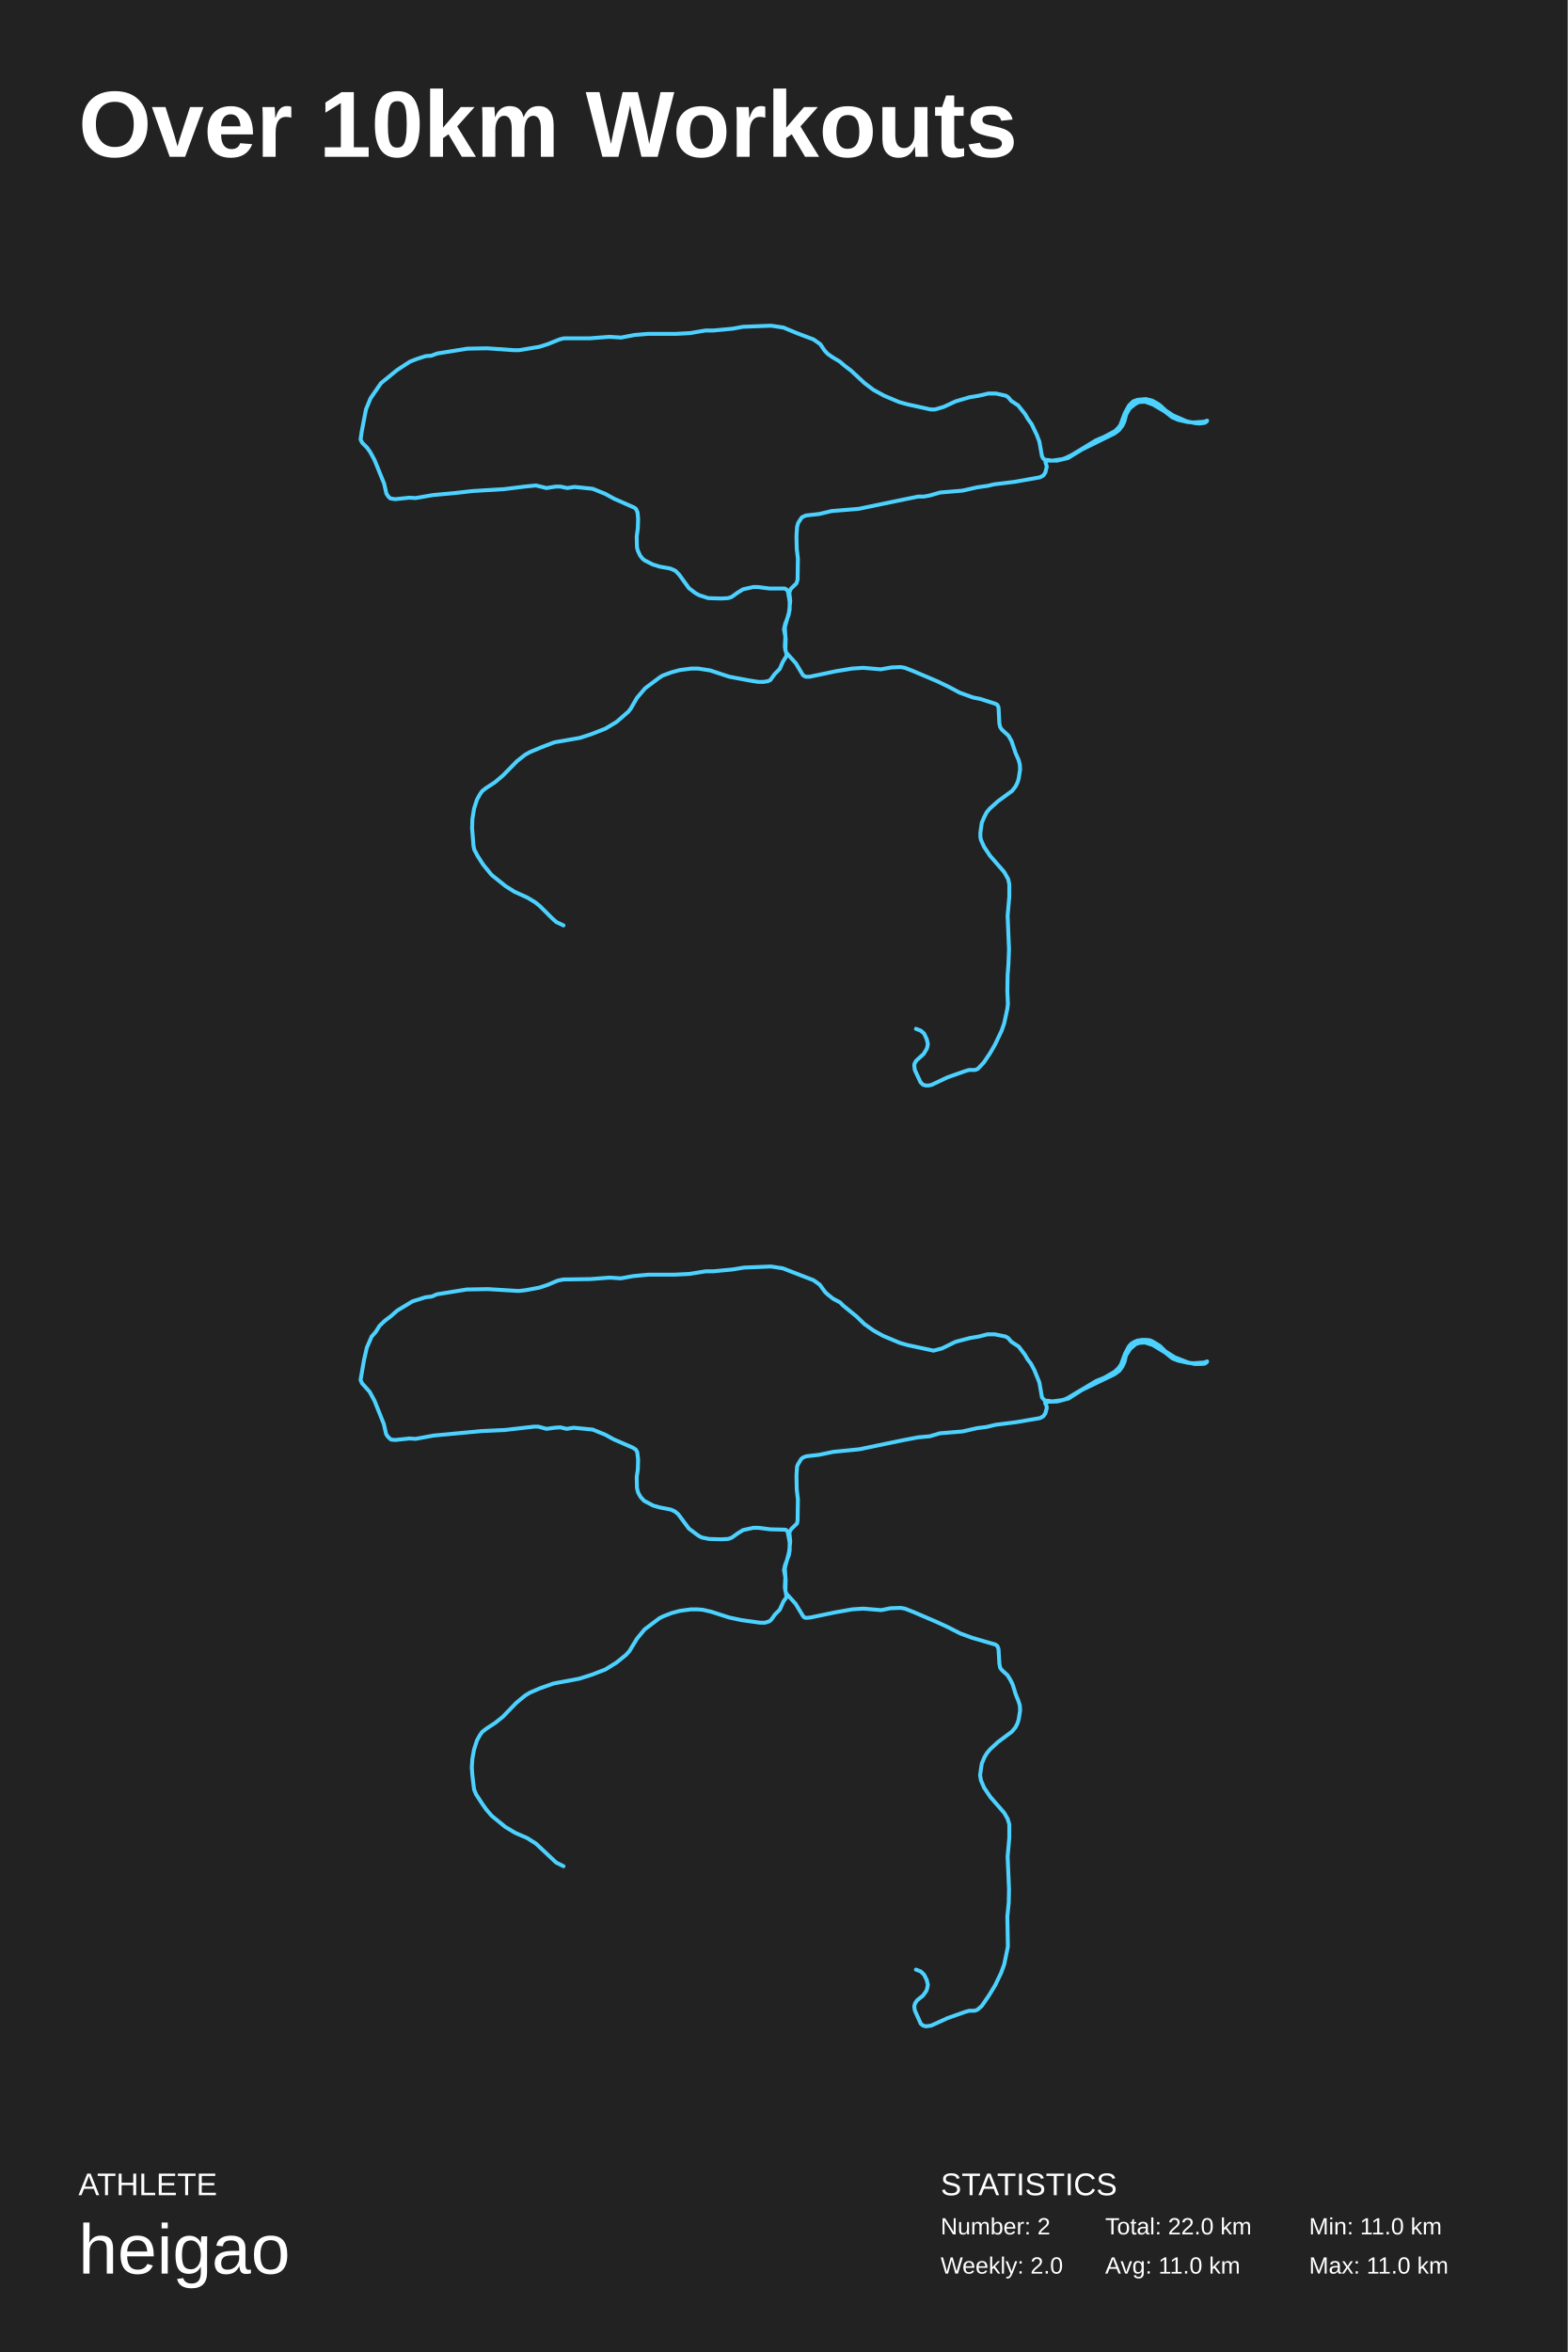
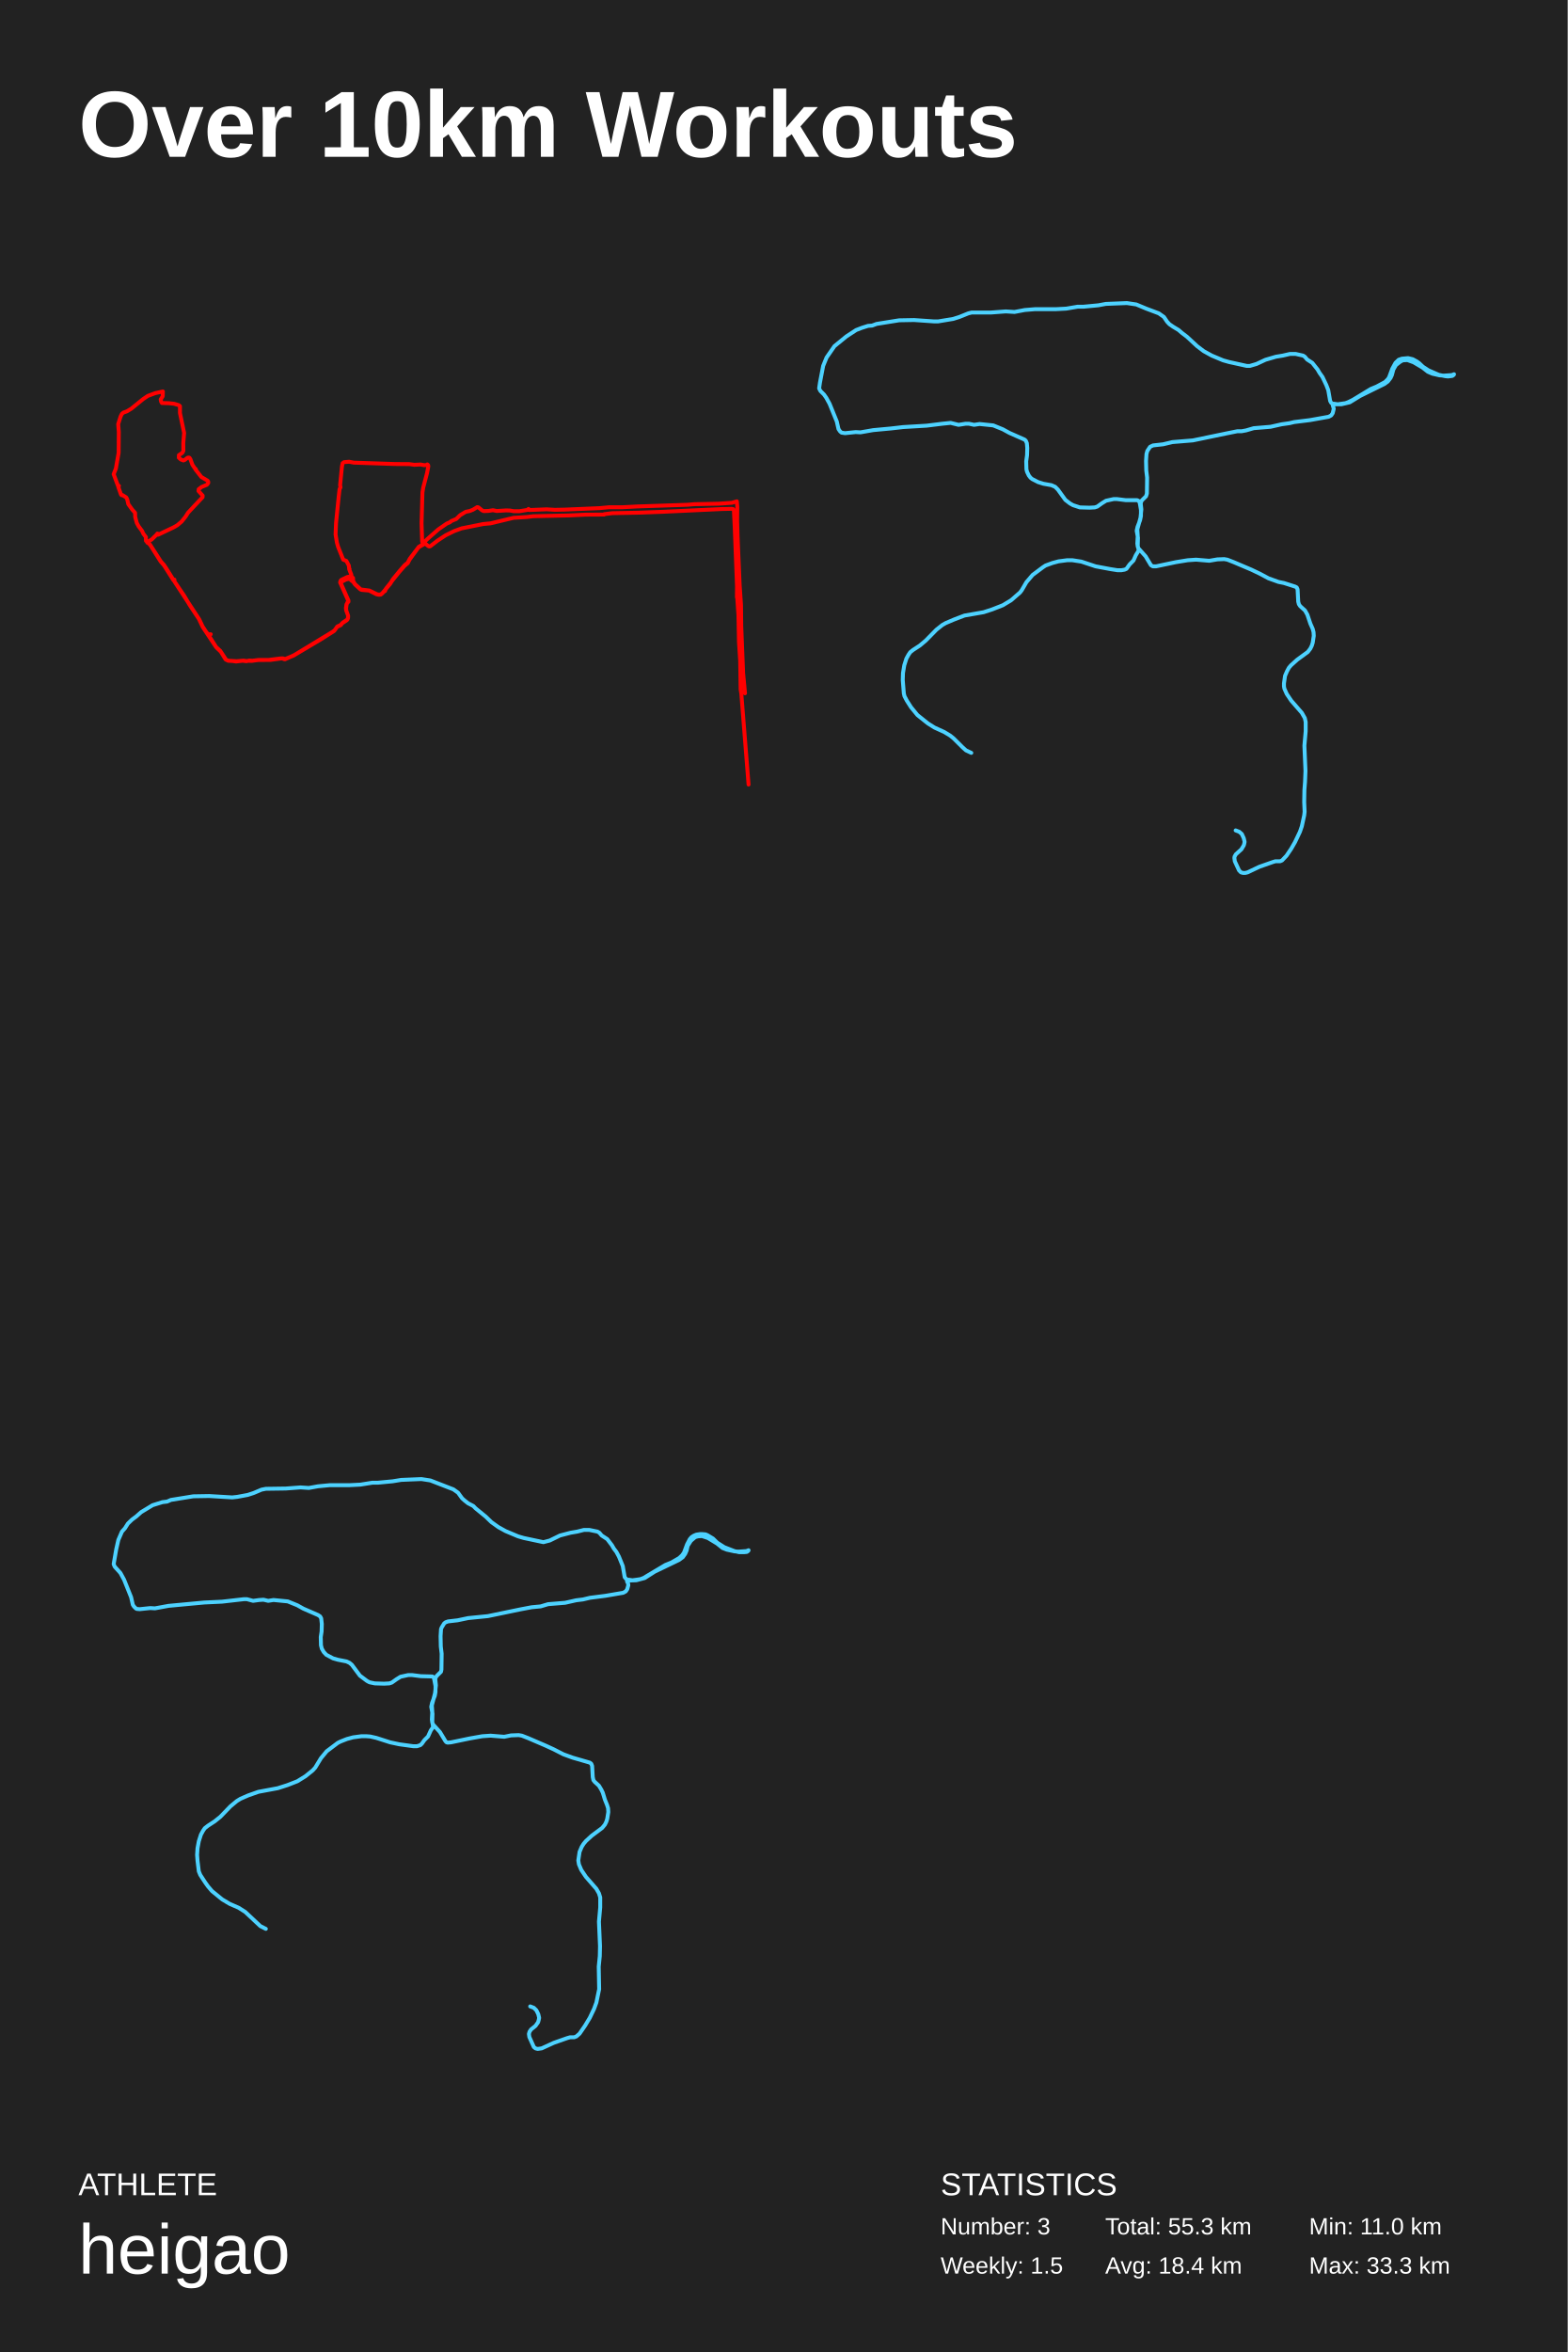
<svg xmlns="http://www.w3.org/2000/svg" baseProfile="full" height="300mm" version="1.1" viewBox="0,0,200,300" width="200mm">
  <defs />
  <rect fill="#222222" height="300" width="200" x="0" y="0" />
  <text fill="#FFFFFF" style="font-size:12px; font-family:Arial; font-weight:bold;" x="10" y="20">Over 10km Workouts</text>
  <text fill="#FFFFFF" style="font-size:4px; font-family:Arial" x="10" y="280">ATHLETE</text>
  <text fill="#FFFFFF" style="font-size:9px; font-family:Arial" x="10" y="290">heigao</text>
  <text fill="#FFFFFF" style="font-size:4px; font-family:Arial" x="120" y="280">STATISTICS</text>
-   <text fill="#FFFFFF" style="font-size:3px; font-family:Arial" x="120" y="285">Number: 2</text>
-   <text fill="#FFFFFF" style="font-size:3px; font-family:Arial" x="120" y="290">Weekly: 2.0</text>
-   <text fill="#FFFFFF" style="font-size:3px; font-family:Arial" x="141" y="285">Total: 22.0 km</text>
-   <text fill="#FFFFFF" style="font-size:3px; font-family:Arial" x="141" y="290">Avg: 11.0 km</text>
+   <text fill="#FFFFFF" style="font-size:3px; font-family:Arial" x="120" y="285">Number: 3</text>
+   <text fill="#FFFFFF" style="font-size:3px; font-family:Arial" x="120" y="290">Weekly: 1.5</text>
+   <text fill="#FFFFFF" style="font-size:3px; font-family:Arial" x="141" y="285">Total: 55.3 km</text>
+   <text fill="#FFFFFF" style="font-size:3px; font-family:Arial" x="141" y="290">Avg: 18.4 km</text>
  <text fill="#FFFFFF" style="font-size:3px; font-family:Arial" x="167" y="285">Min: 11.0 km</text>
-   <text fill="#FFFFFF" style="font-size:3px; font-family:Arial" x="167" y="290">Max: 11.0 km</text>
-   <polyline fill="none" points="116.854,131.226 117.469,131.462 117.903,131.84 118.229,132.549 118.374,133.164 118.302,133.542 118.229,133.778 117.831,134.44 116.89,135.291 116.672,135.669 116.636,135.905 116.709,136.472 117.433,138.032 117.759,138.363 118.121,138.458 118.483,138.458 118.881,138.363 120.872,137.418 123.153,136.614 123.624,136.472 124.42,136.472 124.746,136.331 125.507,135.527 126.303,134.345 126.955,133.211 127.787,131.462 128.113,130.516 128.512,128.673 128.584,128.058 128.512,126.404 128.548,124.371 128.656,122.953 128.729,121.11 128.548,116.808 128.765,114.35 128.765,112.79 128.62,112.128 128.113,111.23 126.303,109.15 125.543,108.015 125.144,107.117 125.072,106.739 125.072,106.219 125.253,104.942 125.579,104.186 125.905,103.572 126.267,103.146 127.317,102.201 129.127,100.877 129.562,100.31 129.815,99.79 129.96,99.317 130.141,98.135 130.105,97.52 129.96,96.953 129.562,96.055 129.055,94.542 128.656,93.833 127.824,93.077 127.606,92.746 127.498,92.32 127.389,90.24 127.244,89.909 126.991,89.767 125.072,89.153 124.131,88.964 122.429,88.349 121.017,87.593 119.533,86.883 116.528,85.607 115.442,85.181 114.898,85.087 113.74,85.134 112.364,85.371 110.119,85.181 108.707,85.276 106.68,85.607 103.313,86.316 102.77,86.316 102.444,86.127 101.539,84.614 100.308,83.243 100.199,82.959 100.127,82.439 100.199,81.116 100.127,80.028 100.67,78.043 100.815,76.624 100.706,75.679 100.742,75.442 100.887,75.111 101.611,74.402 101.756,73.929 101.792,71.235 101.647,70.005 101.611,68.398 101.684,67.216 101.828,66.696 102.299,65.987 102.806,65.75 104.508,65.561 106.101,65.183 109.576,64.899 115.26,63.717 117.143,63.339 117.867,63.339 118.628,63.197 119.931,62.819 122.791,62.582 124.674,62.157 126.013,61.968 126.81,61.779 129.489,61.448 132.675,60.88 133.11,60.644 133.363,60.266 133.544,59.509 133.363,58.895 133.399,58.658 133.544,58.658 134.232,58.753 134.884,58.658 135.535,58.564 136.042,58.375 136.803,57.996 139.844,56.152 140.858,55.727 142.27,54.97 142.74,54.498 142.957,54.167 143.501,52.701 144.044,51.708 144.587,51.188 145.13,50.999 146.18,50.904 146.976,51.093 147.664,51.472 148.062,51.755 148.714,52.37 149.655,52.985 151.393,53.741 152.516,53.977 152.986,54.025 153.71,53.93 153.964,53.741 154.0,53.646 153.638,53.788 152.262,53.883 151.538,53.836 150.307,53.552 149.547,53.221 148.642,52.512 147.121,51.613 146.071,51.235 145.275,51.282 144.84,51.519 144.116,52.086 143.682,52.843 143.428,53.788 143.211,54.261 142.74,54.876 142.161,55.301 138.034,57.334 136.259,58.422 134.847,58.753 133.508,58.753 133.11,58.516 132.929,58.185 132.603,56.341 132.277,55.49 131.625,54.119 131.118,53.41 130.792,52.843 129.887,51.708 129.018,51.141 128.62,50.668 128.331,50.479 127.063,50.195 126.086,50.195 124.855,50.479 123.696,50.668 121.922,51.188 120.402,51.897 119.279,52.228 118.736,52.228 115.731,51.566 114.717,51.282 112.799,50.479 111.423,49.722 110.3,48.871 108.563,47.263 107.694,46.602 107.151,46.129 106.209,45.561 105.594,45.136 105.195,44.71 104.652,43.906 103.783,43.292 101.647,42.488 99.946,41.779 98.353,41.542 94.768,41.684 93.501,41.921 91.003,42.157 89.989,42.157 88.034,42.488 86.26,42.582 82.712,42.582 80.974,42.724 79.236,43.055 77.752,42.961 75.254,43.15 71.959,43.15 71.38,43.292 69.859,43.906 68.809,44.237 66.239,44.663 65.551,44.663 62.148,44.427 59.613,44.474 55.775,45.088 55.015,45.372 54.327,45.419 53.277,45.75 52.3,46.129 50.634,47.216 48.607,48.871 47.267,50.81 46.688,52.228 46.145,55.065 46.0,56.058 46.217,56.483 46.833,57.098 47.231,57.665 47.774,58.658 49.005,61.684 49.295,62.961 49.548,63.339 49.802,63.575 50.417,63.67 52.227,63.481 53.024,63.528 55.196,63.15 58.237,62.866 60.301,62.63 64.284,62.393 66.963,62.062 68.375,61.921 69.714,62.252 70.909,62.062 71.488,62.062 72.357,62.252 73.299,62.11 75.616,62.346 77.245,63.008 78.367,63.623 80.938,64.757 81.155,64.946 81.336,65.372 81.409,66.176 81.372,67.405 81.228,68.445 81.264,69.816 81.372,70.242 81.662,70.856 81.952,71.235 82.241,71.471 83.255,71.991 84.16,72.275 85.5,72.511 86.152,72.795 86.622,73.268 87.889,75.017 88.686,75.631 89.193,75.915 90.351,76.293 91.981,76.341 92.886,76.293 93.32,76.152 94.117,75.584 94.805,75.159 96.108,74.875 96.651,74.875 98.172,75.064 100.091,75.064 100.308,75.159 100.525,75.442 100.742,76.719 100.742,77.759 100.597,78.468 100.163,79.603 100.018,80.265 100.235,81.447 100.199,82.818 100.344,83.48 100.308,83.716 99.873,84.425 99.475,85.323 98.823,85.985 98.28,86.742 97.954,86.883 97.411,86.978 96.76,86.978 95.565,86.789 93.031,86.316 90.605,85.512 89.084,85.276 88.179,85.276 86.731,85.465 85.681,85.749 84.522,86.174 84.088,86.458 82.314,87.782 81.264,89.011 80.467,90.382 80.178,90.76 78.657,92.084 77.245,92.935 75.435,93.644 73.987,94.117 70.728,94.684 68.99,95.346 67.542,95.96 66.963,96.291 65.949,97.095 64.139,98.939 63.125,99.79 61.966,100.546 61.496,100.924 61.206,101.35 60.844,102.011 60.482,103.146 60.265,104.47 60.229,105.652 60.41,107.921 60.518,108.393 60.917,109.15 61.641,110.284 62.727,111.608 64.501,113.026 65.623,113.735 67.289,114.492 68.302,115.106 68.882,115.579 70.402,117.092 70.982,117.612 71.887,118.037" stroke="#4DD2FF" stroke-linecap="round" stroke-linejoin="round" stroke-width="0.5" />
-   <polyline fill="none" points="116.854,251.226 117.469,251.462 117.903,251.887 118.229,252.549 118.374,253.164 118.302,253.542 118.193,253.92 117.759,254.534 116.998,255.149 116.745,255.527 116.636,255.905 116.709,256.425 117.469,258.127 117.759,258.363 118.121,258.458 118.809,258.363 120.872,257.418 123.153,256.614 123.66,256.472 124.348,256.472 124.71,256.331 125.253,255.858 126.194,254.487 126.991,253.164 127.715,251.651 128.113,250.564 128.584,248.295 128.512,244.466 128.693,242.67 128.729,240.968 128.548,236.808 128.765,234.397 128.765,232.695 128.548,231.986 128.113,231.23 126.339,229.197 125.543,228.015 125.144,227.07 125.036,226.408 125.253,224.942 125.615,224.092 125.941,223.572 126.339,223.099 127.317,222.201 129.091,220.877 129.562,220.31 129.815,219.79 129.96,219.317 130.141,218.182 130.105,217.52 129.924,216.953 129.562,216.055 129.199,214.873 128.946,214.353 128.548,213.691 127.824,213.029 127.606,212.746 127.498,212.226 127.389,210.335 127.244,209.956 126.991,209.767 124.058,208.916 122.502,208.349 120.836,207.498 119.496,206.883 116.528,205.607 115.442,205.181 114.898,205.087 113.595,205.134 112.436,205.371 110.119,205.181 108.707,205.276 106.571,205.654 103.385,206.316 102.842,206.363 102.625,206.316 102.444,206.127 101.503,204.567 100.344,203.29 100.199,202.959 100.127,202.439 100.199,201.116 100.127,200.028 100.67,197.948 100.815,196.624 100.706,195.537 100.778,195.301 100.959,195.017 101.684,194.308 101.756,193.929 101.792,191.235 101.647,190.005 101.611,188.256 101.684,187.074 101.792,186.79 102.227,186.081 102.48,185.892 102.878,185.75 104.508,185.561 106.318,185.183 109.649,184.852 115.116,183.717 117.107,183.339 118.628,183.197 119.895,182.819 122.791,182.582 124.674,182.157 125.832,182.015 127.027,181.731 129.634,181.4 132.675,180.88 133.11,180.644 133.363,180.266 133.544,179.604 133.508,179.32 133.327,178.942 133.399,178.706 133.616,178.658 134.232,178.753 134.956,178.658 135.608,178.564 136.115,178.375 139.844,176.152 140.894,175.727 142.197,174.97 142.704,174.498 143.03,174.025 143.537,172.654 144.007,171.755 144.297,171.424 144.659,171.188 145.094,170.999 145.709,170.904 146.18,170.904 146.687,170.951 147.012,171.093 147.954,171.661 148.678,172.37 149.873,173.126 151.574,173.788 152.407,173.977 153.24,173.977 153.71,173.93 153.964,173.741 154.0,173.646 153.638,173.788 152.262,173.883 151.61,173.836 150.307,173.552 149.583,173.268 148.642,172.512 147.085,171.566 146.071,171.235 145.383,171.282 144.913,171.424 144.188,172.039 143.645,172.89 143.464,173.694 143.211,174.261 142.813,174.829 142.161,175.301 138.034,177.287 136.332,178.375 134.92,178.753 133.653,178.8 133.218,178.564 132.929,178.233 132.603,176.341 131.951,174.734 131.517,173.93 131.082,173.363 130.756,172.795 129.96,171.755 129.018,171.141 128.62,170.668 128.294,170.479 126.919,170.195 125.977,170.195 124.855,170.479 123.732,170.668 121.922,171.141 120.184,171.992 119.098,172.275 115.767,171.566 114.79,171.282 112.654,170.384 111.459,169.722 110.264,168.871 109.287,167.925 107.549,166.507 107.187,166.129 106.282,165.656 105.63,165.136 105.268,164.805 104.58,163.859 103.783,163.292 99.873,161.779 98.353,161.542 94.913,161.684 93.465,161.921 90.967,162.157 90.025,162.157 87.962,162.488 86.079,162.582 82.748,162.582 80.757,162.772 79.2,163.055 77.788,162.961 75.29,163.15 71.887,163.197 71.163,163.339 69.823,163.906 68.809,164.237 67.035,164.568 66.166,164.663 62.256,164.427 59.541,164.474 55.739,165.088 55.087,165.372 54.291,165.467 52.626,165.987 50.67,167.169 49.874,167.878 49.114,168.446 48.426,169.107 47.919,169.911 47.412,170.479 46.797,171.897 46.434,173.505 46.0,176.011 46.181,176.436 47.159,177.524 47.774,178.658 48.969,181.637 49.258,182.913 49.439,183.197 49.765,183.528 49.91,183.623 50.417,183.67 52.227,183.481 53.024,183.528 55.341,183.103 61.423,182.535 64.428,182.393 68.158,181.968 68.664,181.968 69.714,182.252 70.764,182.11 71.488,182.062 72.285,182.252 73.19,182.11 75.616,182.346 77.245,183.008 78.259,183.575 80.757,184.663 81.119,184.899 81.3,185.23 81.409,186.176 81.372,187.452 81.228,188.398 81.264,189.816 81.409,190.384 81.734,190.951 82.169,191.424 83.328,192.038 84.16,192.275 85.608,192.558 86.115,192.795 86.514,193.126 87.889,194.97 89.084,195.868 89.519,196.104 90.424,196.293 91.981,196.341 92.886,196.293 93.32,196.152 94.117,195.584 94.805,195.159 96.108,194.875 96.76,194.875 98.244,195.064 100.163,195.111 100.308,195.159 100.489,195.395 100.742,196.719 100.742,197.759 100.634,198.374 100.163,199.603 100.018,200.265 100.235,201.447 100.199,202.818 100.344,203.716 99.946,204.283 99.475,205.323 98.86,205.938 98.425,206.552 98.172,206.789 97.592,206.978 96.977,206.978 94.587,206.647 93.031,206.316 90.677,205.56 89.627,205.323 88.976,205.276 88.143,205.276 86.731,205.465 85.681,205.749 84.595,206.174 84.124,206.411 82.241,207.829 81.264,209.011 80.286,210.618 79.852,211.091 78.621,212.084 77.245,212.935 75.543,213.597 73.914,214.117 70.62,214.731 68.882,215.346 67.578,215.913 66.963,216.291 65.877,217.189 64.139,218.986 63.197,219.742 62.039,220.499 61.496,220.924 61.206,221.35 60.844,222.011 60.482,223.146 60.265,224.328 60.192,225.462 60.265,226.455 60.482,228.252 60.736,228.866 61.568,230.143 62.039,230.804 62.727,231.608 64.465,233.026 65.732,233.783 67.252,234.444 68.375,235.153 70.945,237.564 71.887,238.037" stroke="#4DD2FF" stroke-linecap="round" stroke-linejoin="round" stroke-width="0.5" />
+   <text fill="#FFFFFF" style="font-size:3px; font-family:Arial" x="167" y="290">Max: 33.3 km</text>
+   <polyline fill="none" points="95.047,88.428 94.805,85.86 94.564,79.831 94.535,77.162 94.362,74.62 94.101,68.489 94.043,66.374 94.063,64.675 94.005,63.944 93.378,64.133 91.69,64.247 88.564,64.309 87.686,64.385 81.31,64.599 79.4,64.7 77.693,64.7 76.497,64.813 72.021,65.002 70.777,65.027 69.744,64.964 67.535,65.052 67.42,64.914 67.449,65.014 66.272,65.203 65.539,65.203 65.037,65.115 64.555,65.103 63.368,65.178 62.886,65.077 62.336,65.166 61.719,65.191 61.506,65.103 61.034,64.712 60.879,64.687 60.339,65.014 59.924,65.178 59.423,65.279 58.709,65.707 58.207,66.198 57.571,66.462 57.416,66.601 56.982,66.79 55.912,67.532 54.426,68.842 54.233,69.043 54.137,69.345 53.355,69.849 52.275,71.322 52.024,71.813 51.648,72.115 50.953,72.883 50.066,73.99 49.777,74.469 48.735,75.715 48.561,75.841 48.31,75.866 48.002,75.778 47.095,75.325 46.034,75.186 45.262,74.481 45.05,74.078 45.04,73.713 44.857,73.587 44.818,73.298 44.548,72.606 44.596,72.58 44.548,72.58 44.51,72.152 44.191,71.548 43.786,71.385 43.14,69.761 42.986,69.232 42.812,68.187 42.87,66.714 43.217,63.29 43.323,62.383 43.439,62.169 43.391,61.867 43.622,59.525 43.709,59.085 43.892,58.946 44.548,58.896 45.127,59.009 50.346,59.185 52.227,59.198 52.854,59.286 53.654,59.248 54.127,59.336 54.416,59.311 54.513,59.236 54.609,59.311 54.648,59.462 54.484,60.331 54.002,62.157 53.895,62.786 53.78,66.739 53.857,69.068 54.002,69.471 53.558,69.698 53.346,69.874 52.256,71.372 52.024,71.825 51.619,72.165 50.895,72.996 50.085,74.003 49.207,75.161 49.121,75.388 48.986,75.451 48.58,75.841 48.339,75.866 48.04,75.803 47.085,75.325 46.178,75.249 45.986,75.186 45.301,74.557 45.05,74.204 44.799,74.028 44.654,73.801 44.558,73.55 44.307,73.6 43.516,73.978 43.429,74.129 43.458,74.343 44.461,76.609 44.452,76.76 44.326,76.835 44.22,77.087 44.153,77.59 44.182,77.905 44.413,78.535 44.384,78.9 44.259,79.101 43.641,79.504 43.487,79.73 43.005,79.957 42.619,80.486 40.883,81.581 37.449,83.62 36.349,84.073 36.262,84.085 36.05,83.997 35.799,83.985 34.265,84.174 32.895,84.186 32.114,84.299 31.68,84.287 31.391,84.337 30.976,84.274 30.108,84.375 29.606,84.299 29.124,84.287 28.786,84.123 28.101,83.016 27.561,82.525 25.854,79.957 25.381,78.95 24.223,77.213 23.481,75.967 22.294,74.217 22.198,73.978 22.256,73.965 22.246,73.927 22.207,73.978 22.236,73.953 22.178,73.94 22.256,74.104 22.121,74.003 20.944,72.14 20.49,71.611 19.159,69.509 18.619,68.98 18.609,68.502 18.291,68.086 18.117,67.709 17.683,67.129 17.452,66.701 17.249,65.946 17.23,65.405 16.854,64.977 16.371,64.309 16.236,63.718 16.111,63.453 15.629,63.151 15.513,63.164 15.445,63.101 15.088,62.094 15.175,61.968 15.088,61.993 15.04,61.93 14.5,60.482 14.78,59.777 15.137,57.75 15.156,55.068 15.079,54.099 15.378,53.142 15.551,52.789 15.744,52.626 16.198,52.462 16.757,52.122 18.262,50.901 18.86,50.498 19.805,50.145 20.78,49.931 20.76,50.535 20.5,50.951 20.548,51.215 20.654,51.404 21.561,51.429 22.217,51.505 22.815,51.681 22.96,51.807 22.96,52.689 23.49,55.219 23.384,56.504 23.394,57.498 23.259,57.763 22.825,58.052 22.815,58.38 23.066,58.606 23.394,58.732 23.558,58.669 23.915,58.392 24.069,58.354 24.175,58.392 24.291,58.568 24.551,59.286 24.947,59.865 24.986,59.84 24.947,59.89 25.68,60.835 26.481,61.313 26.568,61.439 26.568,61.603 26.404,61.829 25.709,62.119 25.352,62.396 25.323,62.622 25.854,63.214 25.844,63.416 23.992,65.392 23.674,65.896 23.172,66.525 22.622,66.991 22.169,67.255 20.182,68.2 20.076,68.212 20.066,68.061 20.114,68.061 19.362,68.804 18.85,69.106 18.793,69.219 18.966,69.282 19.121,69.433 20.529,71.624 20.915,72.052 21.223,72.517 22.246,74.154 25.42,79 25.854,79.919 26.326,80.637 26.558,80.914 26.886,80.901 26.625,80.939 26.548,80.876 26.76,81.253 27.619,82.6 28.178,83.129 28.815,84.111 28.96,84.211 29.22,84.287 30.185,84.337 31.063,84.262 31.497,84.325 31.796,84.249 32.182,84.274 33.069,84.174 34.506,84.174 35.973,83.972 36.195,83.997 36.195,84.048 36.349,84.098 37.526,83.569 42.416,80.599 42.715,80.372 43.024,79.919 43.449,79.718 43.728,79.416 44.326,79.013 44.404,78.799 44.413,78.535 44.162,77.842 44.133,77.553 44.201,77.087 44.423,76.734 44.413,76.583 43.391,74.292 44.172,73.902 44.654,73.814 45.137,74.292 45.359,74.595 46.034,75.186 47.124,75.325 48.079,75.79 48.339,75.841 48.59,75.816 48.754,75.702 49.092,75.337 49.256,75.06 49.873,74.292 50.114,73.89 50.992,72.82 51.638,72.077 52.014,71.775 52.275,71.271 53.432,69.748 54.195,69.282 54.629,69.647 54.754,69.698 54.879,69.685 55.805,68.967 56.857,68.275 57.928,67.746 58.892,67.394 61.651,66.84 62.587,66.752 65.529,66.047 67.207,65.946 68.008,65.845 72.561,65.745 74.722,65.644 77.085,65.631 77.085,65.581 78.127,65.455 81.513,65.392 84.551,65.279 92.133,64.926 93.33,64.901 93.542,64.939 93.629,65.115 93.735,67.281 94.024,74.796 94.014,76.193 94.053,76.218 94.207,78.459 94.275,81.908 94.429,84.274 94.487,87.937 94.574,88.465 95.5,100.069" stroke="#ff0000" stroke-linecap="round" stroke-linejoin="round" stroke-width="0.5" />
+   <polyline fill="none" points="157.64,105.919 158.102,106.096 158.428,106.38 158.672,106.912 158.781,107.373 158.726,107.656 158.672,107.834 158.373,108.33 157.667,108.968 157.504,109.252 157.477,109.429 157.532,109.854 158.075,111.024 158.319,111.272 158.591,111.343 158.862,111.343 159.161,111.272 160.654,110.563 162.365,109.961 162.718,109.854 163.315,109.854 163.56,109.748 164.13,109.145 164.727,108.259 165.216,107.408 165.841,106.096 166.085,105.387 166.384,104.005 166.438,103.544 166.384,102.303 166.411,100.779 166.492,99.715 166.547,98.332 166.411,95.106 166.574,93.262 166.574,92.092 166.465,91.596 166.085,90.922 164.727,89.362 164.157,88.511 163.858,87.838 163.804,87.554 163.804,87.164 163.94,86.207 164.184,85.64 164.429,85.179 164.7,84.86 165.488,84.15 166.845,83.158 167.171,82.732 167.361,82.342 167.47,81.988 167.606,81.101 167.578,80.64 167.47,80.215 167.171,79.541 166.791,78.407 166.492,77.875 165.868,77.307 165.705,77.059 165.623,76.74 165.542,75.18 165.433,74.932 165.243,74.825 163.804,74.365 163.098,74.223 161.822,73.762 160.763,73.194 159.65,72.663 157.396,71.705 156.581,71.386 156.174,71.315 155.305,71.351 154.273,71.528 152.59,71.386 151.531,71.457 150.01,71.705 147.485,72.237 147.077,72.237 146.833,72.095 146.154,70.961 145.231,69.932 145.149,69.72 145.095,69.33 145.149,68.337 145.095,67.521 145.502,66.032 145.611,64.968 145.53,64.259 145.557,64.082 145.665,63.834 146.208,63.302 146.317,62.947 146.344,60.926 146.236,60.004 146.208,58.798 146.263,57.912 146.371,57.522 146.724,56.99 147.104,56.813 148.381,56.671 149.575,56.387 152.182,56.174 156.445,55.288 157.857,55.004 158.4,55.004 158.971,54.898 159.948,54.614 162.093,54.437 163.505,54.118 164.51,53.976 165.107,53.834 167.117,53.586 169.506,53.16 169.832,52.983 170.022,52.699 170.158,52.132 170.022,51.671 170.049,51.494 170.158,51.494 170.674,51.565 171.163,51.494 171.652,51.423 172.032,51.281 172.602,50.997 174.883,49.614 175.643,49.295 176.702,48.728 177.055,48.373 177.218,48.125 177.625,47.026 178.033,46.281 178.44,45.891 178.847,45.749 179.635,45.678 180.232,45.82 180.748,46.104 181.047,46.316 181.536,46.777 182.242,47.238 183.545,47.806 184.387,47.983 184.74,48.019 185.283,47.948 185.473,47.806 185.5,47.735 185.228,47.841 184.197,47.912 183.654,47.877 182.73,47.664 182.16,47.416 181.481,46.884 180.341,46.21 179.553,45.926 178.956,45.962 178.63,46.139 178.087,46.565 177.761,47.132 177.571,47.841 177.408,48.196 177.055,48.657 176.621,48.976 173.525,50.501 172.195,51.316 171.136,51.565 170.131,51.565 169.832,51.387 169.696,51.139 169.452,49.756 169.208,49.118 168.719,48.089 168.339,47.558 168.094,47.132 167.416,46.281 166.764,45.855 166.465,45.501 166.248,45.359 165.298,45.146 164.564,45.146 163.641,45.359 162.772,45.501 161.442,45.891 160.301,46.423 159.459,46.671 159.052,46.671 156.798,46.175 156.038,45.962 154.599,45.359 153.567,44.792 152.725,44.153 151.422,42.948 150.77,42.451 150.363,42.097 149.657,41.671 149.195,41.352 148.897,41.033 148.489,40.43 147.838,39.969 146.236,39.366 144.959,38.834 143.764,38.657 141.076,38.763 140.126,38.94 138.252,39.118 137.492,39.118 136.026,39.366 134.695,39.437 132.034,39.437 130.731,39.543 129.427,39.791 128.314,39.721 126.44,39.862 123.969,39.862 123.535,39.969 122.394,40.43 121.607,40.678 119.679,40.997 119.163,40.997 116.611,40.82 114.71,40.855 111.832,41.316 111.261,41.529 110.745,41.565 109.958,41.813 109.225,42.097 107.976,42.912 106.455,44.153 105.45,45.607 105.016,46.671 104.609,48.799 104.5,49.543 104.663,49.863 105.125,50.323 105.423,50.749 105.831,51.494 106.754,53.763 106.971,54.721 107.161,55.004 107.351,55.182 107.813,55.252 109.17,55.111 109.768,55.146 111.397,54.862 113.678,54.65 115.226,54.472 118.213,54.295 120.222,54.047 121.281,53.94 122.286,54.189 123.182,54.047 123.616,54.047 124.268,54.189 124.974,54.082 126.712,54.26 127.934,54.756 128.776,55.217 130.703,56.068 130.866,56.21 131.002,56.529 131.056,57.132 131.029,58.054 130.921,58.834 130.948,59.862 131.029,60.181 131.247,60.642 131.464,60.926 131.681,61.103 132.441,61.493 133.12,61.706 134.125,61.883 134.614,62.096 134.967,62.451 135.917,63.763 136.514,64.224 136.895,64.436 137.763,64.72 138.985,64.755 139.664,64.72 139.99,64.614 140.587,64.188 141.103,63.869 142.081,63.656 142.488,63.656 143.629,63.798 145.068,63.798 145.231,63.869 145.394,64.082 145.557,65.039 145.557,65.819 145.448,66.351 145.122,67.202 145.014,67.699 145.177,68.585 145.149,69.613 145.258,70.11 145.231,70.287 144.905,70.819 144.606,71.492 144.117,71.989 143.71,72.556 143.466,72.663 143.058,72.733 142.57,72.733 141.674,72.592 139.773,72.237 137.954,71.634 136.813,71.457 136.134,71.457 135.048,71.599 134.261,71.812 133.392,72.131 133.066,72.343 131.735,73.336 130.948,74.258 130.35,75.286 130.133,75.57 128.993,76.563 127.934,77.201 126.576,77.733 125.49,78.087 123.046,78.513 121.743,79.009 120.657,79.47 120.222,79.718 119.462,80.321 118.104,81.704 117.344,82.342 116.475,82.909 116.122,83.193 115.905,83.512 115.633,84.009 115.362,84.86 115.199,85.852 115.171,86.739 115.307,88.441 115.389,88.795 115.687,89.362 116.23,90.213 117.045,91.206 118.376,92.27 119.217,92.801 120.466,93.369 121.227,93.83 121.661,94.184 122.802,95.319 123.236,95.709 123.915,96.028" stroke="#4dd2ff" stroke-linecap="round" stroke-linejoin="round" stroke-width="0.5" />
+   <polyline fill="none" points="67.64,255.919 68.102,256.096 68.428,256.415 68.672,256.912 68.781,257.373 68.726,257.656 68.645,257.94 68.319,258.401 67.749,258.862 67.559,259.145 67.477,259.429 67.532,259.819 68.102,261.095 68.319,261.272 68.591,261.343 69.106,261.272 70.654,260.563 72.365,259.961 72.745,259.854 73.261,259.854 73.533,259.748 73.94,259.393 74.646,258.365 75.243,257.373 75.786,256.238 76.085,255.423 76.438,253.721 76.384,250.849 76.519,249.502 76.547,248.226 76.411,245.106 76.574,243.298 76.574,242.021 76.411,241.49 76.085,240.922 74.754,239.398 74.157,238.511 73.858,237.802 73.777,237.306 73.94,236.207 74.211,235.569 74.456,235.179 74.754,234.824 75.488,234.15 76.818,233.158 77.171,232.732 77.361,232.342 77.47,231.988 77.606,231.137 77.578,230.64 77.443,230.215 77.171,229.541 76.9,228.655 76.71,228.265 76.411,227.768 75.868,227.272 75.705,227.059 75.623,226.669 75.542,225.251 75.433,224.967 75.243,224.825 73.044,224.187 71.876,223.762 70.627,223.124 69.622,222.663 67.396,221.705 66.581,221.386 66.174,221.315 65.196,221.351 64.327,221.528 62.59,221.386 61.531,221.457 59.928,221.741 57.539,222.237 57.132,222.273 56.969,222.237 56.833,222.095 56.127,220.925 55.258,219.968 55.149,219.72 55.095,219.33 55.149,218.337 55.095,217.521 55.502,215.961 55.611,214.968 55.53,214.153 55.584,213.975 55.72,213.763 56.263,213.231 56.317,212.947 56.344,210.926 56.236,210.004 56.208,208.692 56.263,207.806 56.344,207.593 56.67,207.061 56.86,206.919 57.159,206.813 58.381,206.671 59.738,206.387 62.237,206.139 66.337,205.288 67.83,205.004 68.971,204.898 69.921,204.614 72.093,204.437 73.505,204.118 74.374,204.011 75.27,203.799 77.225,203.55 79.506,203.16 79.832,202.983 80.022,202.699 80.158,202.203 80.131,201.99 79.995,201.706 80.049,201.529 80.212,201.494 80.674,201.565 81.217,201.494 81.706,201.423 82.086,201.281 84.883,199.614 85.67,199.295 86.648,198.728 87.028,198.373 87.272,198.019 87.653,196.99 88.006,196.316 88.223,196.068 88.494,195.891 88.82,195.749 89.282,195.678 89.635,195.678 90.015,195.714 90.259,195.82 90.965,196.245 91.508,196.777 92.404,197.345 93.681,197.841 94.305,197.983 94.93,197.983 95.283,197.948 95.473,197.806 95.5,197.735 95.228,197.841 94.197,197.912 93.708,197.877 92.73,197.664 92.187,197.451 91.481,196.884 90.314,196.175 89.553,195.926 89.037,195.962 88.684,196.068 88.141,196.529 87.734,197.167 87.598,197.77 87.408,198.196 87.109,198.621 86.621,198.976 83.525,200.465 82.249,201.281 81.19,201.565 80.24,201.6 79.914,201.423 79.696,201.175 79.452,199.756 78.963,198.55 78.637,197.948 78.312,197.522 78.067,197.097 77.47,196.316 76.764,195.855 76.465,195.501 76.221,195.359 75.189,195.146 74.483,195.146 73.641,195.359 72.799,195.501 71.442,195.855 70.138,196.494 69.324,196.706 66.826,196.175 66.092,195.962 64.49,195.288 63.594,194.792 62.698,194.153 61.965,193.444 60.662,192.38 60.39,192.097 59.711,191.742 59.222,191.352 58.951,191.104 58.435,190.394 57.838,189.969 54.905,188.834 53.764,188.657 51.185,188.763 50.099,188.94 48.225,189.118 47.519,189.118 45.971,189.366 44.559,189.437 42.061,189.437 40.568,189.579 39.4,189.791 38.341,189.721 36.467,189.862 33.915,189.898 33.372,190.004 32.367,190.43 31.607,190.678 30.276,190.926 29.625,190.997 26.692,190.82 24.656,190.855 21.804,191.316 21.316,191.529 20.718,191.6 19.469,191.99 18.003,192.877 17.405,193.409 16.835,193.834 16.319,194.331 15.939,194.933 15.559,195.359 15.097,196.423 14.826,197.628 14.5,199.508 14.636,199.827 15.369,200.643 15.831,201.494 16.727,203.728 16.944,204.685 17.08,204.898 17.324,205.146 17.433,205.217 17.813,205.252 19.17,205.111 19.768,205.146 21.506,204.827 26.068,204.401 28.321,204.295 31.118,203.976 31.498,203.976 32.286,204.189 33.073,204.082 33.616,204.047 34.214,204.189 34.893,204.082 36.712,204.26 37.934,204.756 38.694,205.182 40.568,205.997 40.839,206.174 40.975,206.423 41.056,207.132 41.029,208.089 40.921,208.798 40.948,209.862 41.056,210.288 41.301,210.713 41.627,211.068 42.496,211.529 43.12,211.706 44.206,211.919 44.586,212.096 44.885,212.344 45.917,213.727 46.813,214.401 47.139,214.578 47.818,214.72 48.985,214.755 49.664,214.72 49.99,214.614 50.587,214.188 51.103,213.869 52.081,213.656 52.57,213.656 53.683,213.798 55.122,213.834 55.231,213.869 55.367,214.046 55.557,215.039 55.557,215.819 55.475,216.28 55.122,217.202 55.014,217.699 55.177,218.585 55.149,219.613 55.258,220.287 54.959,220.712 54.606,221.492 54.145,221.953 53.819,222.414 53.629,222.592 53.194,222.733 52.733,222.733 50.94,222.485 49.773,222.237 48.008,221.67 47.22,221.492 46.732,221.457 46.107,221.457 45.048,221.599 44.261,221.812 43.446,222.131 43.093,222.308 41.681,223.372 40.948,224.258 40.215,225.464 39.889,225.818 38.966,226.563 37.934,227.201 36.658,227.697 35.436,228.087 32.965,228.548 31.661,229.009 30.684,229.435 30.222,229.718 29.407,230.392 28.104,231.739 27.398,232.307 26.529,232.874 26.122,233.193 25.905,233.512 25.633,234.009 25.362,234.86 25.199,235.746 25.144,236.597 25.199,237.341 25.362,238.689 25.552,239.15 26.176,240.107 26.529,240.603 27.045,241.206 28.348,242.27 29.299,242.837 30.439,243.333 31.281,243.865 33.209,245.673 33.915,246.028" stroke="#4dd2ff" stroke-linecap="round" stroke-linejoin="round" stroke-width="0.5" />
</svg>
